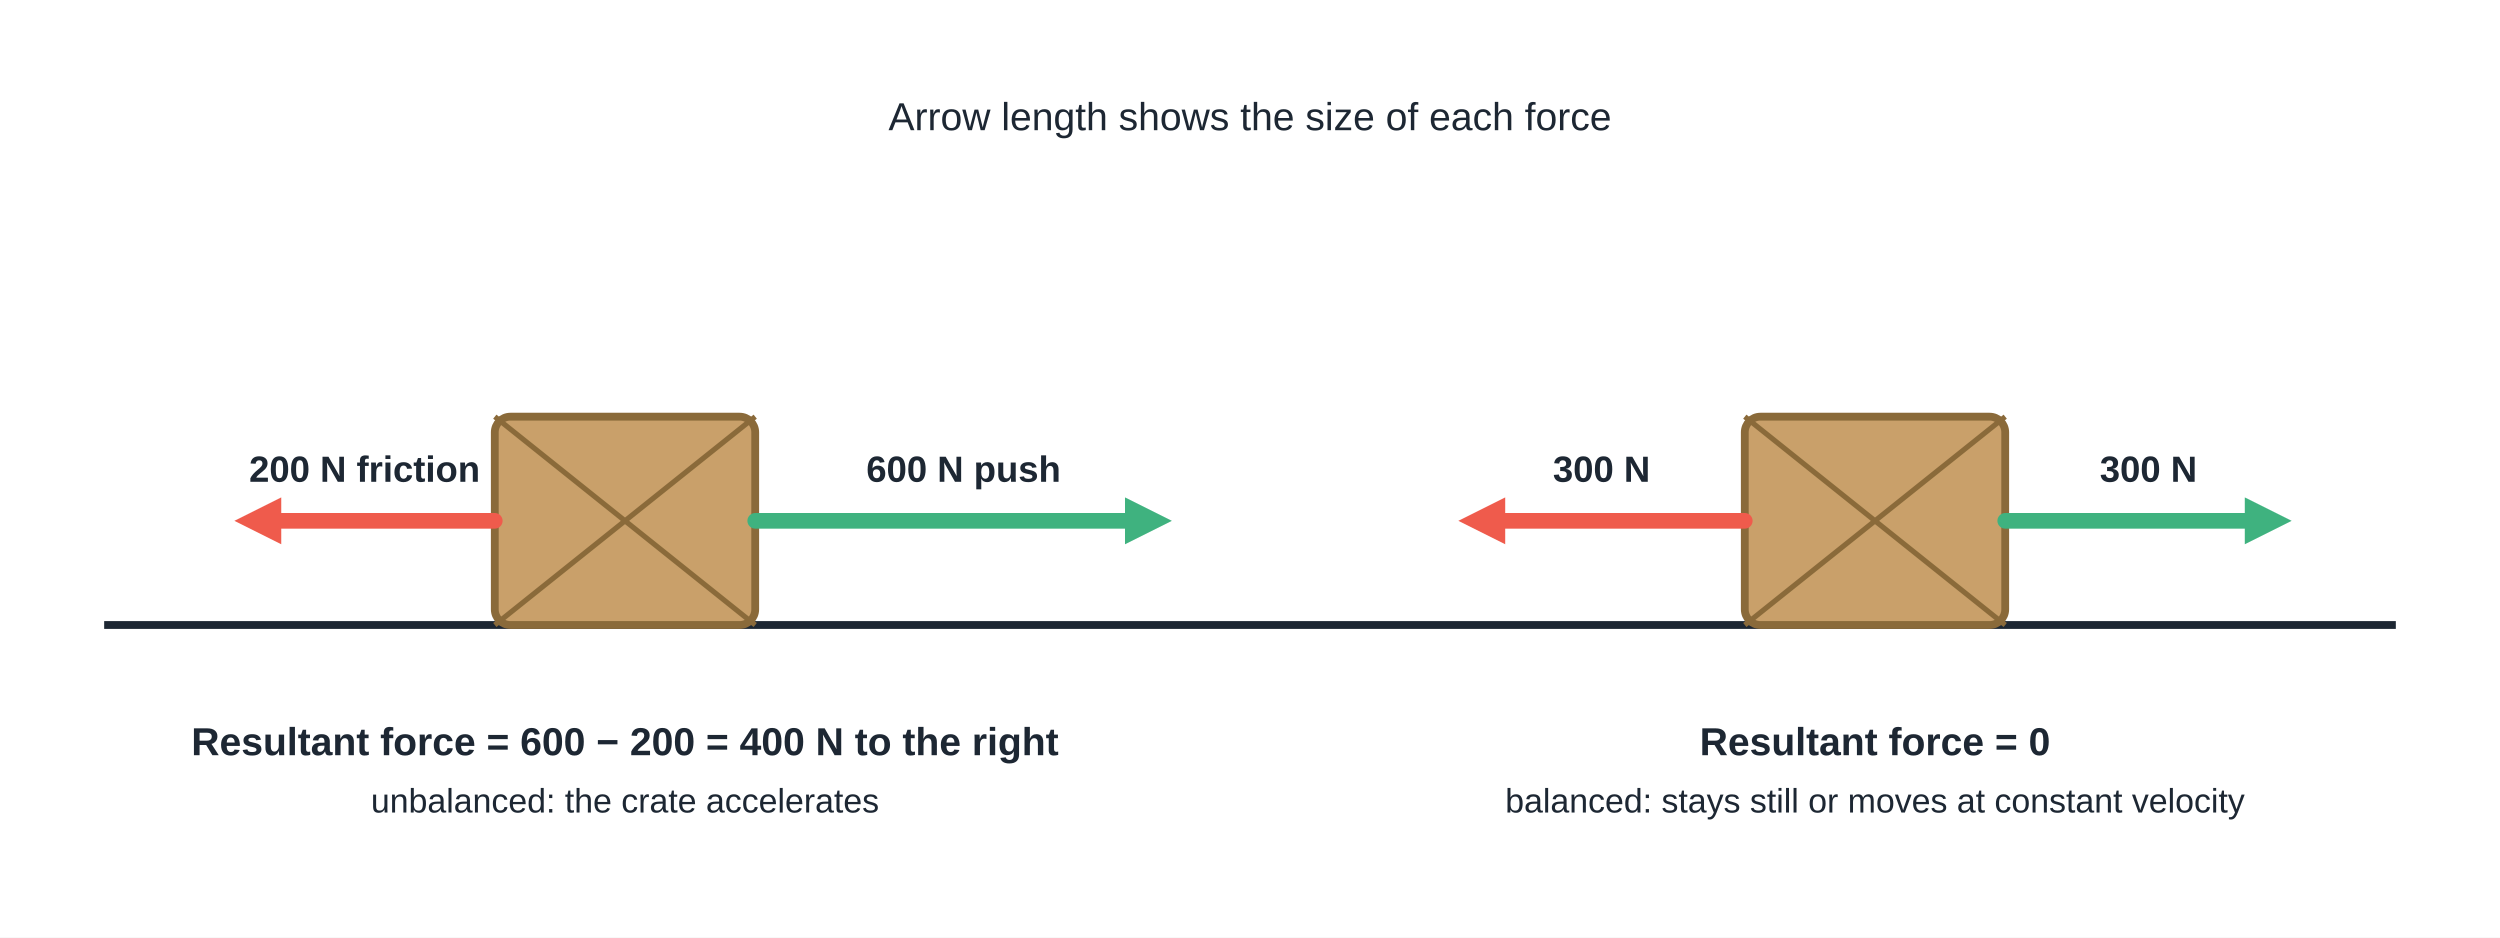
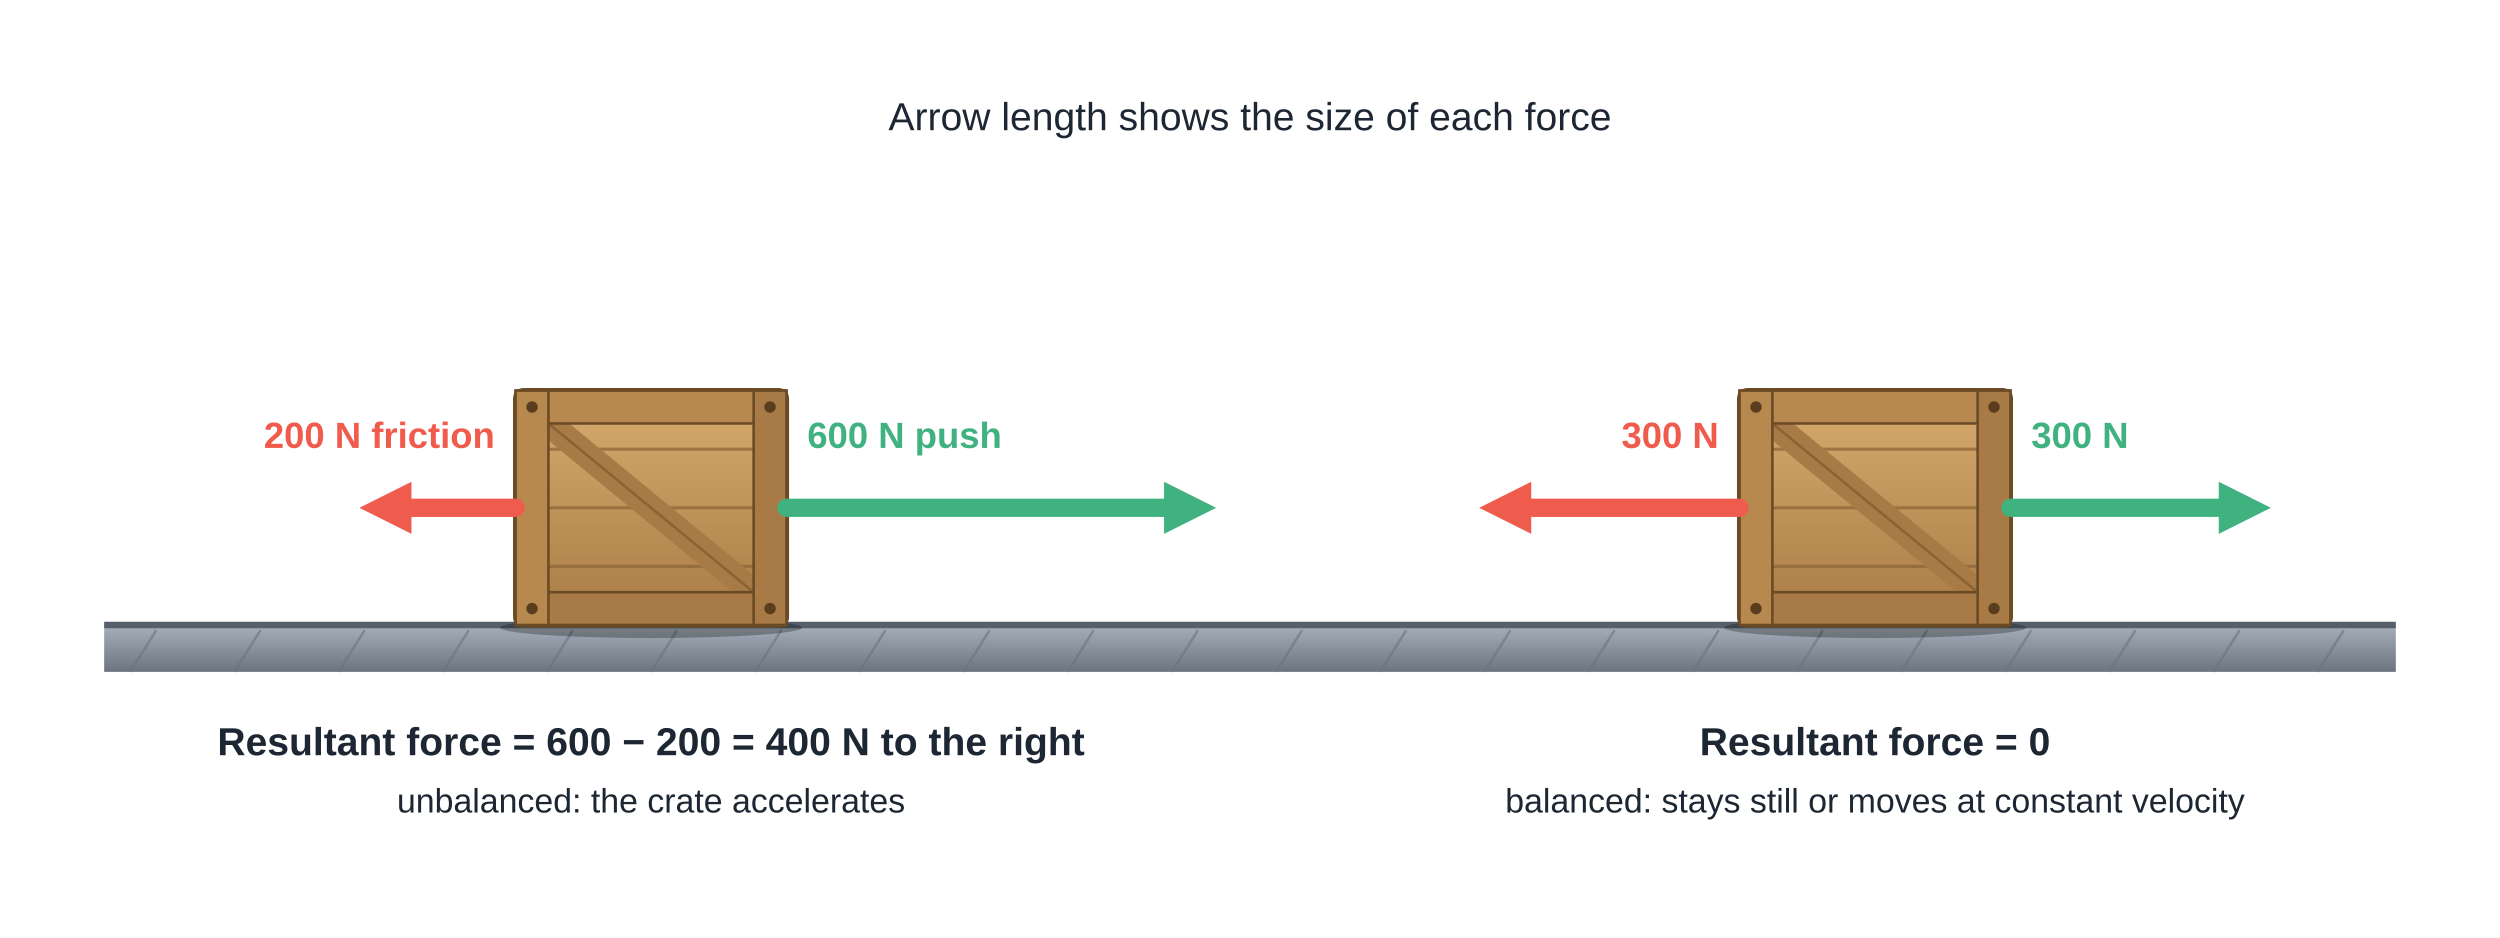
<svg xmlns="http://www.w3.org/2000/svg" viewBox="0 0 960 360" role="img" aria-label="Unbalanced and balanced forces on a crate" width="960" height="360" font-family="Arial, Helvetica, sans-serif" color="#1d2733">
  <rect x="0" y="0" width="960" height="360" fill="#ffffff" />
  <defs />
-   <path d="M40 240H920" stroke="#1d2733" stroke-width="3" />
-   <rect x="190" y="160" width="100" height="80" rx="6" fill="#c9a06a" stroke="#8a6a3a" stroke-width="3" />
-   <path d="M190 160L290 240M290 160L190 240" stroke="#8a6a3a" stroke-width="2" />
-   <path d="M290.0 200.0L432.0 200.0" stroke="#3fb27f" stroke-width="6" fill="none" stroke-linecap="round" />
-   <path d="M450.0 200.0L432.0 209.0L432.0 191.0Z" fill="#3fb27f" />
-   <text x="370.0" y="185.0" font-size="14" text-anchor="middle" class="sf-lab" fill="#1d2733" font-weight="700">600 N push</text>
-   <path d="M190.0 200.0L108.0 200.0" stroke="#ef5b4c" stroke-width="6" fill="none" stroke-linecap="round" />
-   <path d="M90.0 200.0L108.0 191.0L108.0 209.0Z" fill="#ef5b4c" />
-   <text x="140.0" y="185.0" font-size="14" text-anchor="middle" class="sf-lab" fill="#1d2733" font-weight="700">200 N friction</text>
-   <text x="240.0" y="290.0" font-size="15" text-anchor="middle" class="sf-lab" fill="#1d2733" font-weight="700">Resultant force = 600 − 200 = 400 N to the right</text>
-   <text x="240.0" y="312.0" font-size="13" text-anchor="middle" class="sf-lab" fill="#1d2733">unbalanced: the crate accelerates</text>
-   <rect x="670" y="160" width="100" height="80" rx="6" fill="#c9a06a" stroke="#8a6a3a" stroke-width="3" />
-   <path d="M670 160L770 240M770 160L670 240" stroke="#8a6a3a" stroke-width="2" />
-   <path d="M770.0 200.0L862.0 200.0" stroke="#3fb27f" stroke-width="6" fill="none" stroke-linecap="round" />
-   <path d="M880.0 200.0L862.0 209.0L862.0 191.0Z" fill="#3fb27f" />
-   <text x="825.0" y="185.0" font-size="14" text-anchor="middle" class="sf-lab" fill="#1d2733" font-weight="700">300 N</text>
-   <path d="M670.0 200.0L578.0 200.0" stroke="#ef5b4c" stroke-width="6" fill="none" stroke-linecap="round" />
-   <path d="M560.0 200.0L578.0 191.0L578.0 209.0Z" fill="#ef5b4c" />
-   <text x="615.0" y="185.0" font-size="14" text-anchor="middle" class="sf-lab" fill="#1d2733" font-weight="700">300 N</text>
+   <defs>
+     <linearGradient id="sgrf9wd" x1="0" y1="0" x2="0" y2="1">
+       <stop offset="0" stop-color="#d9ad70" />
+       <stop offset="1" stop-color="#a77a44" />
+     </linearGradient>
+     <linearGradient id="sgrf9fl" x1="0" y1="0" x2="0" y2="1">
+       <stop offset="0" stop-color="#a6b0bb" />
+       <stop offset="1" stop-color="#6b7480" />
+     </linearGradient>
+   </defs>
+   <rect x="40" y="240" width="880" height="18" fill="url(#sgrf9fl)" />
+   <path d="M40 240H920" stroke="#55606c" stroke-width="2.5" />
+   <path d="M60 242l-10 16" stroke="#6b7480" stroke-width="1" opacity=".6" />
+   <path d="M100 242l-10 16" stroke="#6b7480" stroke-width="1" opacity=".6" />
+   <path d="M140 242l-10 16" stroke="#6b7480" stroke-width="1" opacity=".6" />
+   <path d="M180 242l-10 16" stroke="#6b7480" stroke-width="1" opacity=".6" />
+   <path d="M220 242l-10 16" stroke="#6b7480" stroke-width="1" opacity=".6" />
+   <path d="M260 242l-10 16" stroke="#6b7480" stroke-width="1" opacity=".6" />
+   <path d="M300 242l-10 16" stroke="#6b7480" stroke-width="1" opacity=".6" />
+   <path d="M340 242l-10 16" stroke="#6b7480" stroke-width="1" opacity=".6" />
+   <path d="M380 242l-10 16" stroke="#6b7480" stroke-width="1" opacity=".6" />
+   <path d="M420 242l-10 16" stroke="#6b7480" stroke-width="1" opacity=".6" />
+   <path d="M460 242l-10 16" stroke="#6b7480" stroke-width="1" opacity=".6" />
+   <path d="M500 242l-10 16" stroke="#6b7480" stroke-width="1" opacity=".6" />
+   <path d="M540 242l-10 16" stroke="#6b7480" stroke-width="1" opacity=".6" />
+   <path d="M580 242l-10 16" stroke="#6b7480" stroke-width="1" opacity=".6" />
+   <path d="M620 242l-10 16" stroke="#6b7480" stroke-width="1" opacity=".6" />
+   <path d="M660 242l-10 16" stroke="#6b7480" stroke-width="1" opacity=".6" />
+   <path d="M700 242l-10 16" stroke="#6b7480" stroke-width="1" opacity=".6" />
+   <path d="M740 242l-10 16" stroke="#6b7480" stroke-width="1" opacity=".6" />
+   <path d="M780 242l-10 16" stroke="#6b7480" stroke-width="1" opacity=".6" />
+   <path d="M820 242l-10 16" stroke="#6b7480" stroke-width="1" opacity=".6" />
+   <path d="M860 242l-10 16" stroke="#6b7480" stroke-width="1" opacity=".6" />
+   <path d="M900 242l-10 16" stroke="#6b7480" stroke-width="1" opacity=".6" />
+   <ellipse cx="250.0" cy="241.0" rx="58.0" ry="4.0" fill="#000" opacity="0.28" />
+   <rect x="198.0" y="150.0" width="104" height="90" rx="3" fill="url(#sgrf9wd)" stroke="#6b4a26" stroke-width="2" />
+   <path d="M200.0 172.5H300.0" stroke="#8a6334" stroke-width="1.2" opacity=".7" />
+   <path d="M200.0 195.0H300.0" stroke="#8a6334" stroke-width="1.2" opacity=".7" />
+   <path d="M200.0 217.5H300.0" stroke="#8a6334" stroke-width="1.2" opacity=".7" />
+   <path d="M210.6 162.6L289.4 227.4" stroke="#a87a45" stroke-width="10.1" stroke-linecap="square" />
+   <path d="M210.6 162.6L289.4 227.4" stroke="#6b4a26" stroke-width="1" opacity=".5" />
+   <rect x="198.0" y="150.0" width="104" height="12.6" fill="#b7894f" stroke="#6b4a26" />
+   <rect x="198.0" y="227.4" width="104" height="12.6" fill="#a87a45" stroke="#6b4a26" />
+   <rect x="198.0" y="150.0" width="12.6" height="90" fill="#b7894f" stroke="#6b4a26" />
+   <rect x="289.4" y="150.0" width="12.6" height="90" fill="#a87a45" stroke="#6b4a26" />
+   <circle cx="204.3" cy="156.3" r="2.2" fill="#5a3d1e" />
+   <circle cx="295.7" cy="156.3" r="2.2" fill="#5a3d1e" />
+   <circle cx="204.3" cy="233.7" r="2.2" fill="#5a3d1e" />
+   <circle cx="295.7" cy="233.7" r="2.2" fill="#5a3d1e" />
+   <path d="M302.0 195.0L447.0 195.0" stroke="#3fb27f" stroke-width="7" fill="none" stroke-linecap="round" />
+   <path d="M467.0 195.0L447.0 205.0L447.0 185.0Z" fill="#3fb27f" />
+   <text x="310.0" y="172.0" font-size="14" text-anchor="start" class="sf-lab" fill="#1d2733" font-weight="700" style="fill:#3fb27f">600 N push</text>
+   <path d="M198.0 195.0L158.0 195.0" stroke="#ef5b4c" stroke-width="7" fill="none" stroke-linecap="round" />
+   <path d="M138.0 195.0L158.0 185.0L158.0 205.0Z" fill="#ef5b4c" />
+   <text x="190.0" y="172.0" font-size="14" text-anchor="end" class="sf-lab" fill="#1d2733" font-weight="700" style="fill:#ef5b4c">200 N friction</text>
+   <ellipse cx="720.0" cy="241.0" rx="58.0" ry="4.0" fill="#000" opacity="0.28" />
+   <rect x="668.0" y="150.0" width="104" height="90" rx="3" fill="url(#sgrf9wd)" stroke="#6b4a26" stroke-width="2" />
+   <path d="M670.0 172.5H770.0" stroke="#8a6334" stroke-width="1.2" opacity=".7" />
+   <path d="M670.0 195.0H770.0" stroke="#8a6334" stroke-width="1.2" opacity=".7" />
+   <path d="M670.0 217.5H770.0" stroke="#8a6334" stroke-width="1.2" opacity=".7" />
+   <path d="M680.6 162.6L759.4 227.4" stroke="#a87a45" stroke-width="10.1" stroke-linecap="square" />
+   <path d="M680.6 162.6L759.4 227.4" stroke="#6b4a26" stroke-width="1" opacity=".5" />
+   <rect x="668.0" y="150.0" width="104" height="12.6" fill="#b7894f" stroke="#6b4a26" />
+   <rect x="668.0" y="227.4" width="104" height="12.6" fill="#a87a45" stroke="#6b4a26" />
+   <rect x="668.0" y="150.0" width="12.6" height="90" fill="#b7894f" stroke="#6b4a26" />
+   <rect x="759.4" y="150.0" width="12.6" height="90" fill="#a87a45" stroke="#6b4a26" />
+   <circle cx="674.3" cy="156.3" r="2.2" fill="#5a3d1e" />
+   <circle cx="765.7" cy="156.3" r="2.2" fill="#5a3d1e" />
+   <circle cx="674.3" cy="233.7" r="2.2" fill="#5a3d1e" />
+   <circle cx="765.7" cy="233.7" r="2.2" fill="#5a3d1e" />
+   <path d="M772.0 195.0L852.0 195.0" stroke="#3fb27f" stroke-width="7" fill="none" stroke-linecap="round" />
+   <path d="M872.0 195.0L852.0 205.0L852.0 185.0Z" fill="#3fb27f" />
+   <text x="780.0" y="172.0" font-size="14" text-anchor="start" class="sf-lab" fill="#1d2733" font-weight="700" style="fill:#3fb27f">300 N</text>
+   <path d="M668.0 195.0L588.0 195.0" stroke="#ef5b4c" stroke-width="7" fill="none" stroke-linecap="round" />
+   <path d="M568.0 195.0L588.0 185.0L588.0 205.0Z" fill="#ef5b4c" />
+   <text x="660.0" y="172.0" font-size="14" text-anchor="end" class="sf-lab" fill="#1d2733" font-weight="700" style="fill:#ef5b4c">300 N</text>
+   <text x="250.0" y="290.0" font-size="15" text-anchor="middle" class="sf-lab" fill="#1d2733" font-weight="700">Resultant force = 600 − 200 = 400 N to the right</text>
+   <text x="250.0" y="312.0" font-size="13" text-anchor="middle" class="sf-lab" fill="#1d2733">unbalanced: the crate accelerates</text>
  <text x="720.0" y="290.0" font-size="15" text-anchor="middle" class="sf-lab" fill="#1d2733" font-weight="700">Resultant force = 0</text>
  <text x="720.0" y="312.0" font-size="13" text-anchor="middle" class="sf-lab" fill="#1d2733">balanced: stays still or moves at constant velocity</text>
  <text x="480.0" y="50.0" font-size="15" text-anchor="middle" class="sf-lab" fill="#1d2733">Arrow length shows the size of each force</text>
</svg>
